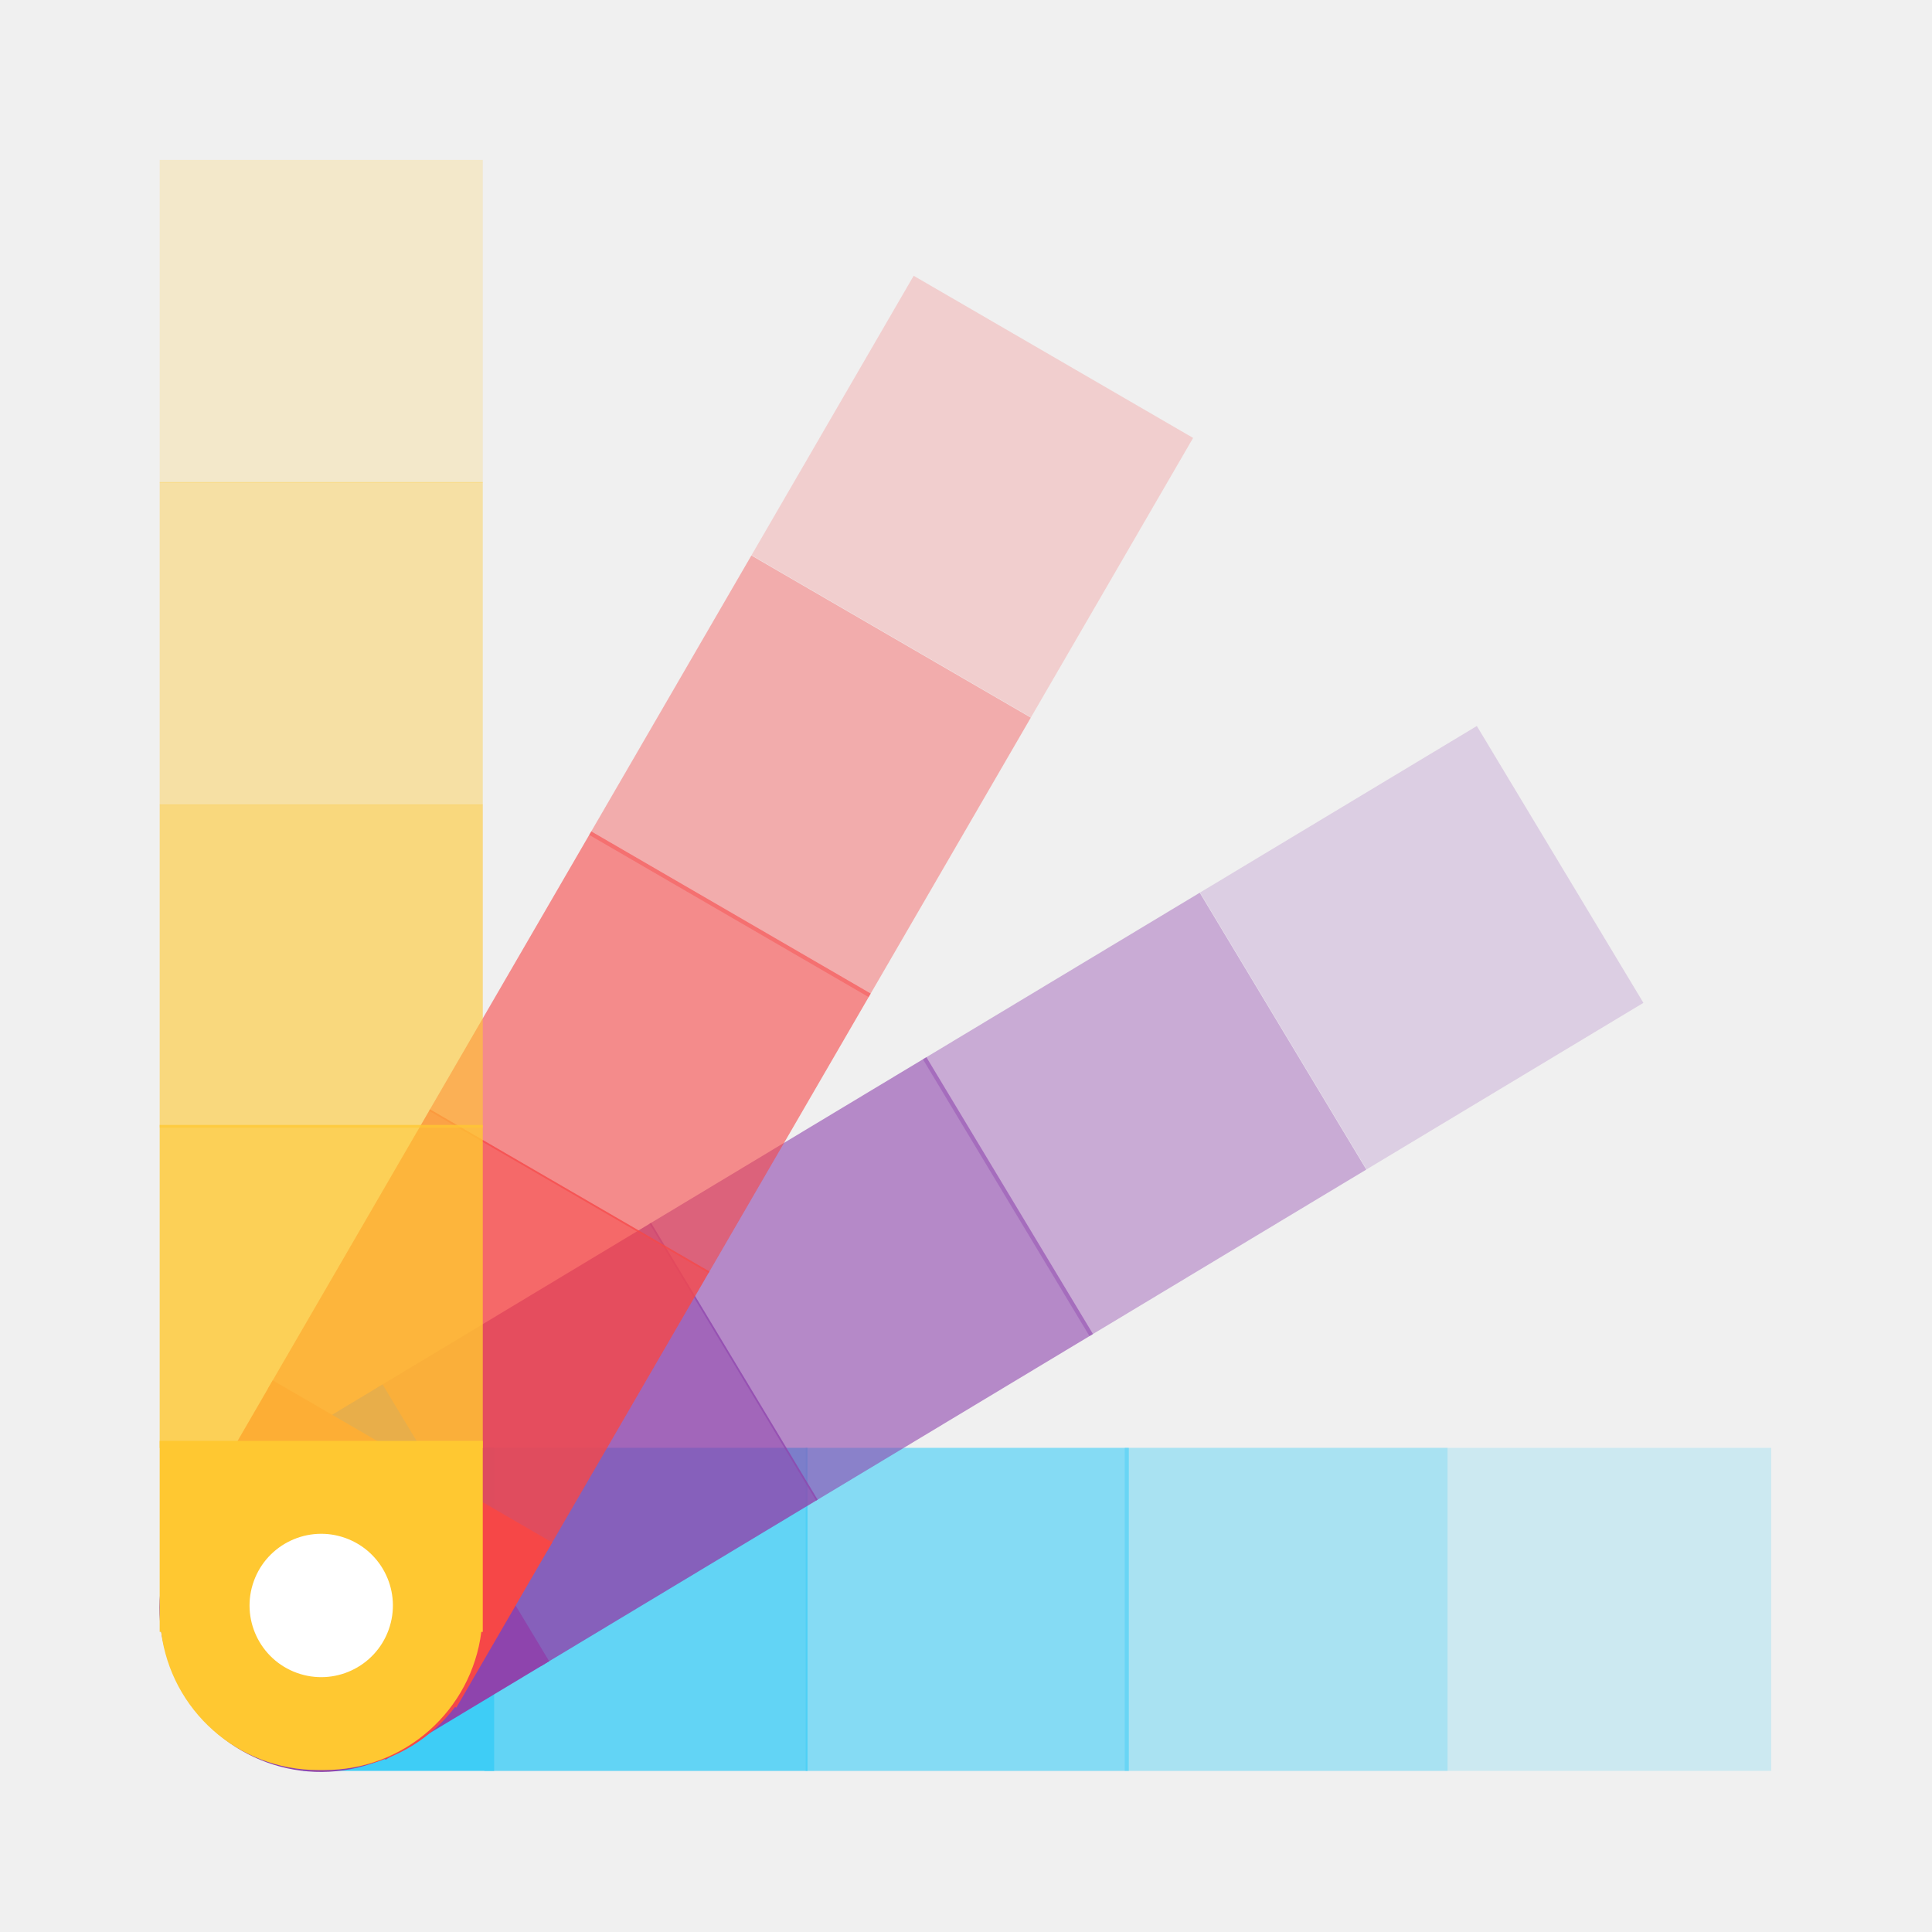
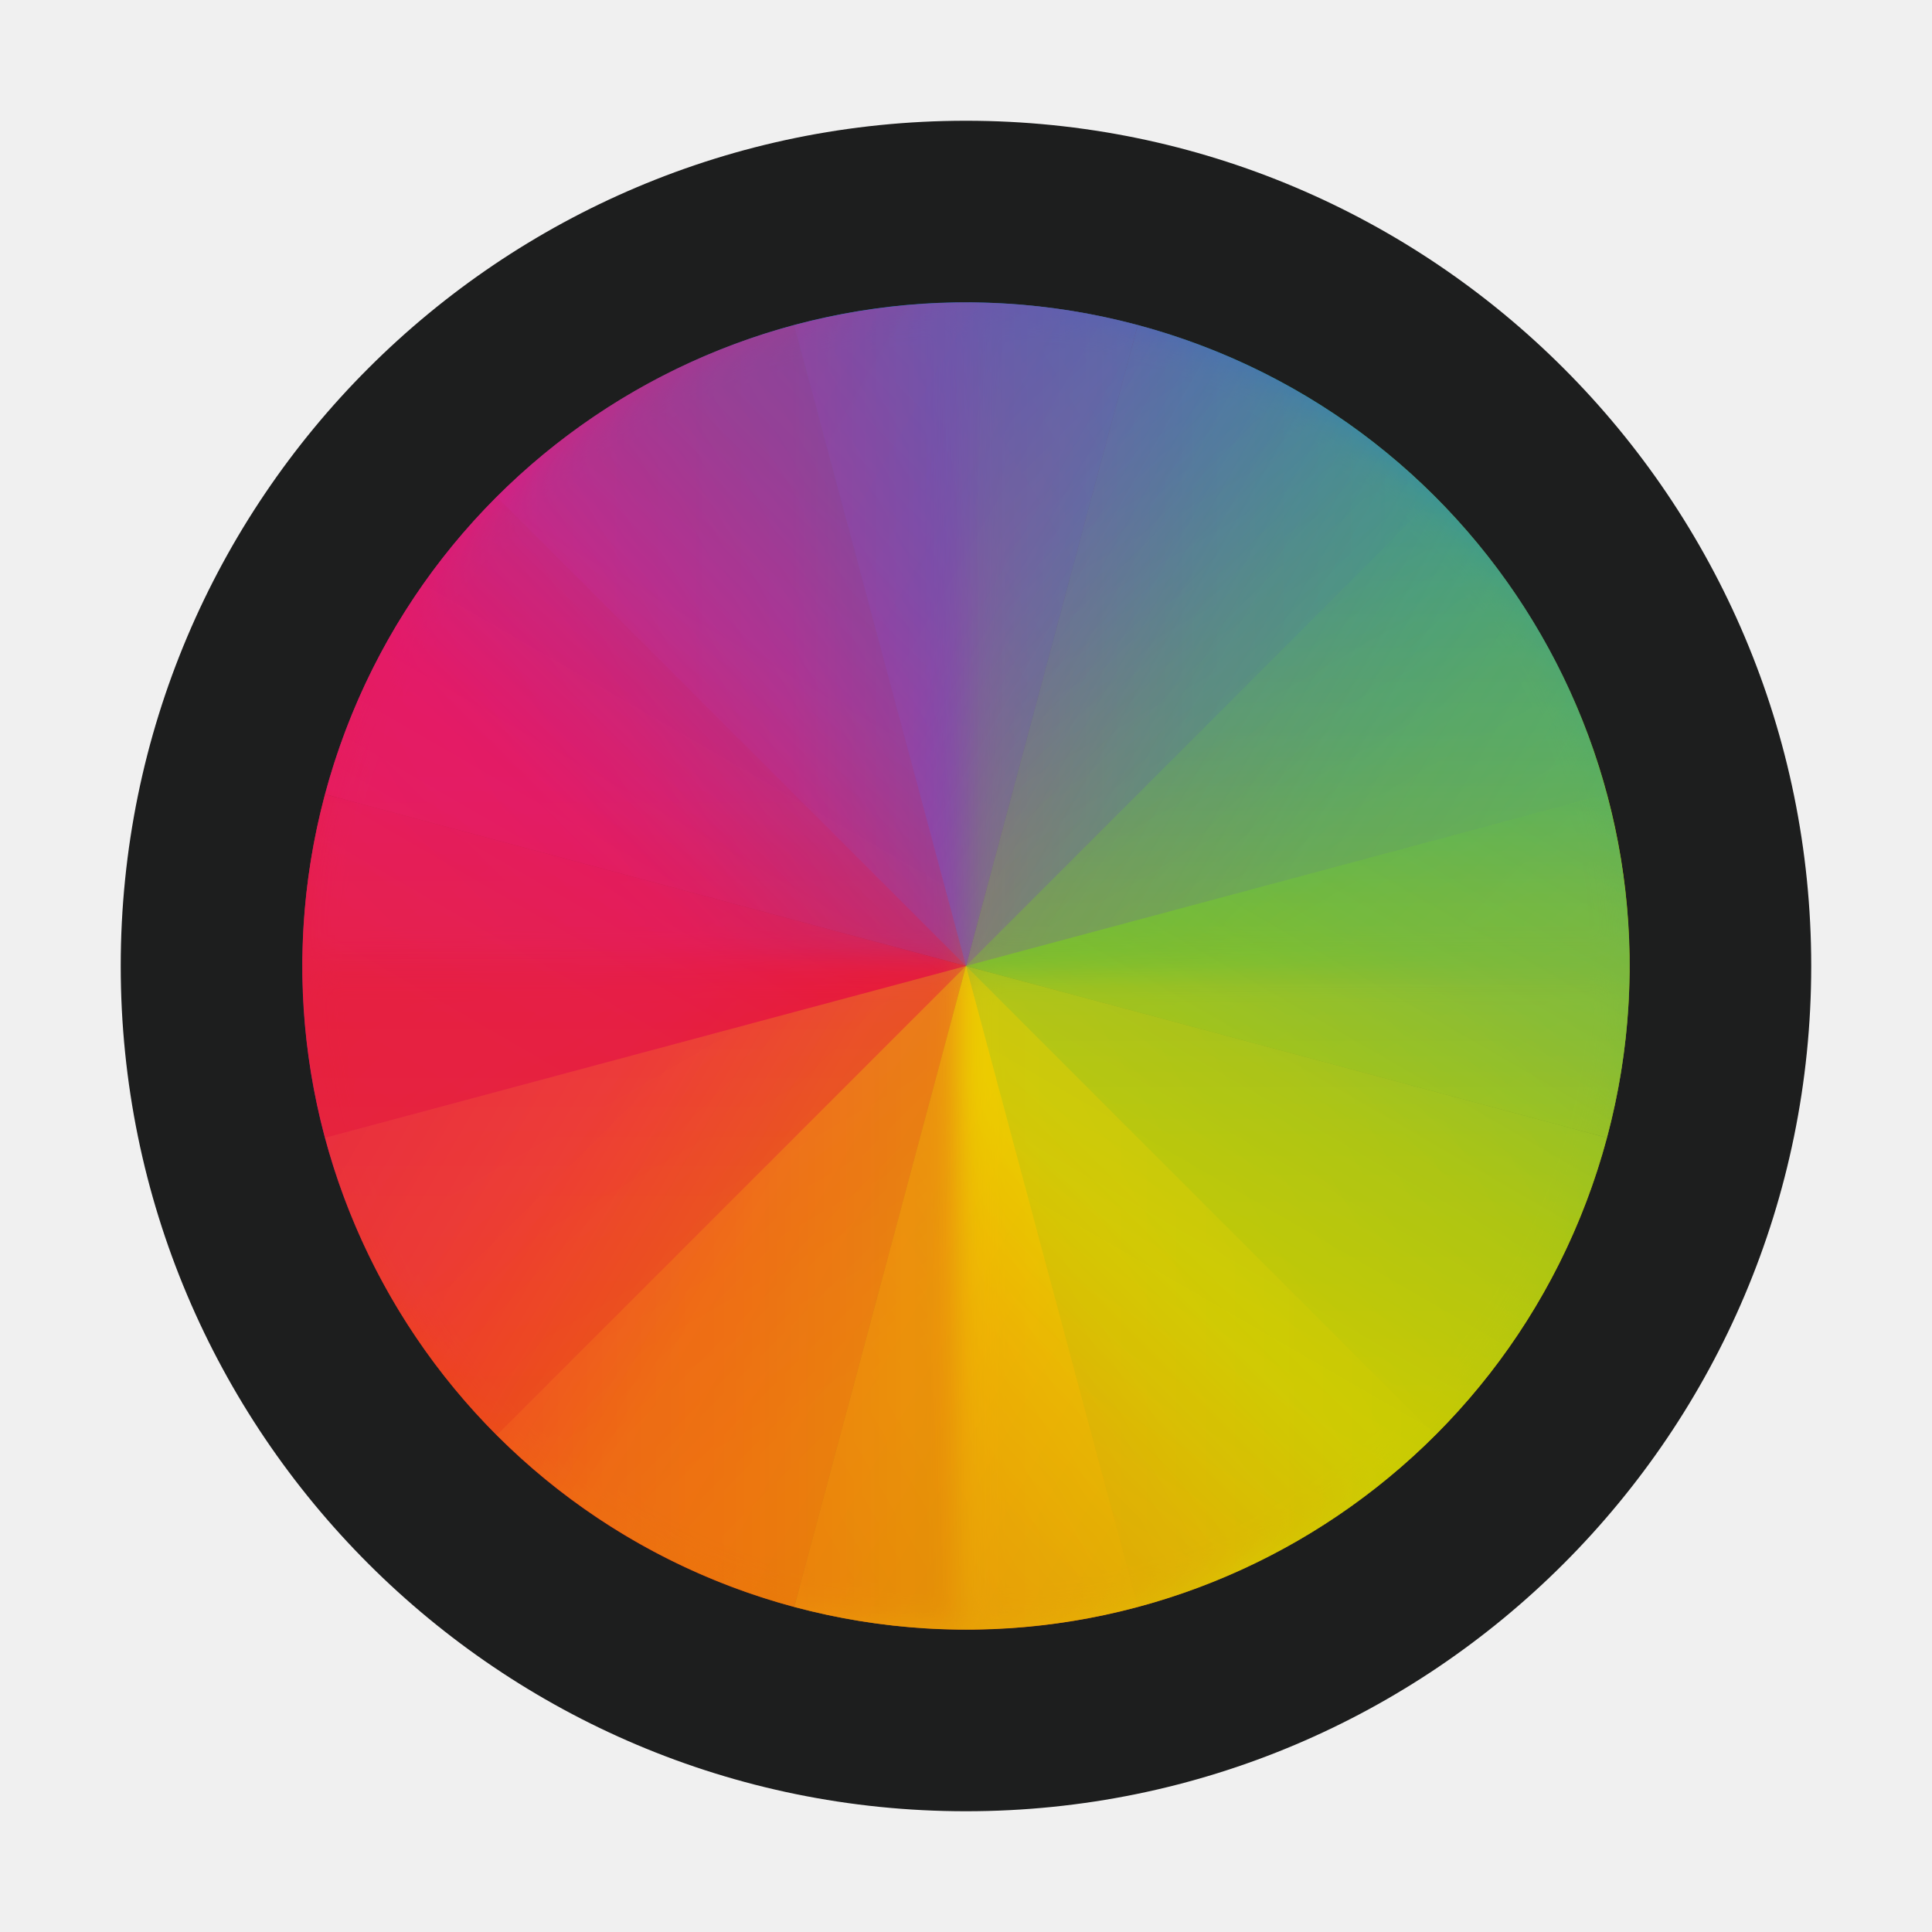
- <svg xmlns="http://www.w3.org/2000/svg" viewBox="0 0 204.8 204.8" height="204.8" width="204.8" version="1.1" id="svg2">
-   <defs id="defs6" />
-   <rect y="153.476" x="153.507" height="34.248" width="34.248" id="rect4145-7-4-7-3" style="opacity:0.2;fill:#3ecdf6;fill-opacity:1;fill-rule:evenodd;stroke:none;stroke-width:10.154;stroke-linecap:butt;stroke-linejoin:round;stroke-miterlimit:4;stroke-dasharray:none;stroke-dashoffset:0;stroke-opacity:1" />
-   <rect y="153.476" x="119.228" height="34.248" width="34.248" id="rect4145-7-4-7-3-2" style="opacity:0.4;fill:#3ecdf6;fill-opacity:1;fill-rule:evenodd;stroke:none;stroke-width:10.154;stroke-linecap:butt;stroke-linejoin:round;stroke-miterlimit:4;stroke-dasharray:none;stroke-dashoffset:0;stroke-opacity:1" />
-   <rect y="153.476" x="85.411" height="34.248" width="34.248" id="rect4145-7-4-7-3-8" style="opacity:0.6;fill:#3ecdf6;fill-opacity:1;fill-rule:evenodd;stroke:none;stroke-width:10.154;stroke-linecap:butt;stroke-linejoin:round;stroke-miterlimit:4;stroke-dasharray:none;stroke-dashoffset:0;stroke-opacity:1" />
-   <rect y="153.476" x="51.349" height="34.248" width="34.248" id="rect4145-7-4-7-3-8-0" style="opacity:0.8;fill:#3ecdf6;fill-opacity:1;fill-rule:evenodd;stroke:none;stroke-width:10.154;stroke-linecap:butt;stroke-linejoin:round;stroke-miterlimit:4;stroke-dasharray:none;stroke-dashoffset:0;stroke-opacity:1" />
-   <rect transform="rotate(-31.03487)" y="146.654" x="60.216" height="34.248" width="34.248" id="rect4145-7-4-7-3-6" style="opacity:0.2;fill:#8e44ad;fill-opacity:1;fill-rule:evenodd;stroke:none;stroke-width:10.154;stroke-linecap:butt;stroke-linejoin:round;stroke-miterlimit:4;stroke-dasharray:none;stroke-dashoffset:0;stroke-opacity:1" />
-   <path id="rect4145-7-4-77-9" d="m 52.381,153.476 -17.453,0 -0.641,0 -2.154,0 0,0.152 c -8.282,1.054 -14.648,8.075 -14.648,16.652 l 0,0.641 c 0,8.577 6.367,15.597 14.648,16.65 l 0,0.152 2.154,0 0.641,0 17.453,0 z" style="opacity:1;fill:#3ecdf6;fill-opacity:1;fill-rule:evenodd;stroke:none;stroke-width:10.154;stroke-linecap:butt;stroke-linejoin:round;stroke-miterlimit:4;stroke-dasharray:none;stroke-dashoffset:0;stroke-opacity:1" />
-   <rect transform="rotate(-31.03487)" y="146.654" x="25.937" height="34.248" width="34.248" id="rect4145-7-4-7-3-2-4" style="opacity:0.4;fill:#8e44ad;fill-opacity:1;fill-rule:evenodd;stroke:none;stroke-width:10.154;stroke-linecap:butt;stroke-linejoin:round;stroke-miterlimit:4;stroke-dasharray:none;stroke-dashoffset:0;stroke-opacity:1" />
-   <rect y="16.949" x="16.928" height="34.248" width="34.248" id="rect4145" style="opacity:0.2;fill:#ffc831;fill-opacity:1;fill-rule:evenodd;stroke:none;stroke-width:10.154;stroke-linecap:butt;stroke-linejoin:round;stroke-miterlimit:4;stroke-dasharray:none;stroke-dashoffset:0;stroke-opacity:1" />
-   <rect transform="rotate(-31.03487)" y="146.654" x="-7.88" height="34.248" width="34.248" id="rect4145-7-4-7-3-8-4" style="opacity:0.6;fill:#8e44ad;fill-opacity:1;fill-rule:evenodd;stroke:none;stroke-width:10.154;stroke-linecap:butt;stroke-linejoin:round;stroke-miterlimit:4;stroke-dasharray:none;stroke-dashoffset:0;stroke-opacity:1" />
-   <rect transform="rotate(-59.87528)" y="98.443" x="-10.924" height="34.248" width="34.248" id="rect4145-7-4-7-3-6-8" style="opacity:0.2;fill:#f64747;fill-opacity:1;fill-rule:evenodd;stroke:none;stroke-width:10.154;stroke-linecap:butt;stroke-linejoin:round;stroke-miterlimit:4;stroke-dasharray:none;stroke-dashoffset:0;stroke-opacity:1" />
-   <rect y="51.097" x="16.928" height="34.248" width="34.248" id="rect4145-7" style="opacity:0.4;fill:#ffc831;fill-opacity:1;fill-rule:evenodd;stroke:none;stroke-width:10.154;stroke-linecap:butt;stroke-linejoin:round;stroke-miterlimit:4;stroke-dasharray:none;stroke-dashoffset:0;stroke-opacity:1" />
-   <rect transform="rotate(-59.87528)" y="98.443" x="-45.203" height="34.248" width="34.248" id="rect4145-7-4-7-3-2-4-0" style="opacity:0.4;fill:#f64747;fill-opacity:1;fill-rule:evenodd;stroke:none;stroke-width:10.154;stroke-linecap:butt;stroke-linejoin:round;stroke-miterlimit:4;stroke-dasharray:none;stroke-dashoffset:0;stroke-opacity:1" />
-   <rect transform="rotate(-31.03487)" y="146.654" x="-41.942" height="34.248" width="34.248" id="rect4145-7-4-7-3-8-0-9" style="opacity:0.8;fill:#8e44ad;fill-opacity:1;fill-rule:evenodd;stroke:none;stroke-width:10.154;stroke-linecap:butt;stroke-linejoin:round;stroke-miterlimit:4;stroke-dasharray:none;stroke-dashoffset:0;stroke-opacity:1" />
-   <rect transform="rotate(-59.87528)" y="98.443" x="-79.02" height="34.248" width="34.248" id="rect4145-7-4-7-3-8-4-4" style="opacity:0.6;fill:#f64747;fill-opacity:1;fill-rule:evenodd;stroke:none;stroke-width:10.154;stroke-linecap:butt;stroke-linejoin:round;stroke-miterlimit:4;stroke-dasharray:none;stroke-dashoffset:0;stroke-opacity:1" />
-   <rect transform="rotate(-59.87528)" y="98.443" x="-113.082" height="34.248" width="34.248" id="rect4145-7-4-7-3-8-0-9-3" style="opacity:0.8;fill:#f64747;fill-opacity:1;fill-rule:evenodd;stroke:none;stroke-width:10.154;stroke-linecap:butt;stroke-linejoin:round;stroke-miterlimit:4;stroke-dasharray:none;stroke-dashoffset:0;stroke-opacity:1" />
-   <rect y="85.292" x="16.928" height="34.248" width="34.248" id="rect4145-7-4" style="opacity:0.6;fill:#ffc831;fill-opacity:1;fill-rule:evenodd;stroke:none;stroke-width:10.154;stroke-linecap:butt;stroke-linejoin:round;stroke-miterlimit:4;stroke-dasharray:none;stroke-dashoffset:0;stroke-opacity:1" />
-   <path id="rect4145-7-4-77-9-7" d="m 40.555,146.752 -14.955,8.998 -0.549,0.33 -1.846,1.111 0.079,0.131 c -6.553,5.173 -8.388,14.471 -3.966,21.821 l 0.33,0.549 c 4.422,7.349 13.496,10.082 21.136,6.715 l 0.079,0.131 1.846,-1.111 0.549,-0.33 14.955,-8.998 z" style="opacity:1;fill:#8e44ad;fill-opacity:1;fill-rule:evenodd;stroke:none;stroke-width:10.154;stroke-linecap:butt;stroke-linejoin:round;stroke-miterlimit:4;stroke-dasharray:none;stroke-dashoffset:0;stroke-opacity:1" />
-   <path id="rect4145-7-4-77-9-7-3" d="m 28.911,146.322 -8.759,15.096 -0.322,0.554 -1.081,1.863 0.132,0.076 c -3.245,7.692 -0.367,16.723 7.051,21.027 l 0.554,0.322 c 7.419,4.305 16.686,2.321 21.753,-4.313 l 0.132,0.076 1.081,-1.863 0.322,-0.554 8.759,-15.096 z" style="opacity:1;fill:#f64747;fill-opacity:1;fill-rule:evenodd;stroke:none;stroke-width:10.154;stroke-linecap:butt;stroke-linejoin:round;stroke-miterlimit:4;stroke-dasharray:none;stroke-dashoffset:0;stroke-opacity:1" />
-   <rect y="119.247" x="16.928" height="34.248" width="34.248" id="rect4145-7-4-7" style="opacity:0.8;fill:#ffc831;fill-opacity:1;fill-rule:evenodd;stroke:none;stroke-width:10.154;stroke-linecap:butt;stroke-linejoin:round;stroke-miterlimit:4;stroke-dasharray:none;stroke-dashoffset:0;stroke-opacity:1" />
-   <path id="rect4145-7-4-77" d="m 16.928,152.738 0,17.453 0,0.641 0,2.154 0.152,0 c 1.054,8.282 8.075,14.648 16.652,14.648 l 0.641,0 c 8.577,0 15.597,-6.367 16.65,-14.648 l 0.152,0 0,-2.154 0,-0.641 0,-17.453 z" style="opacity:1;fill:#ffc831;fill-opacity:1;fill-rule:evenodd;stroke:none;stroke-width:10.154;stroke-linecap:butt;stroke-linejoin:round;stroke-miterlimit:4;stroke-dasharray:none;stroke-dashoffset:0;stroke-opacity:1" />
-   <path d="m 41.189,172.788 a 7.597,7.597 0 0 1 -9.733,4.539 7.597,7.597 0 0 1 -4.547,-9.729 7.597,7.597 0 0 1 9.725,-4.555 7.597,7.597 0 0 1 4.563,9.721" id="path4326" style="opacity:1;fill:#ffffff;fill-opacity:1;fill-rule:evenodd;stroke:none;stroke-width:10.001;stroke-linecap:butt;stroke-linejoin:round;stroke-miterlimit:4;stroke-dasharray:none;stroke-dashoffset:0;stroke-opacity:1" />
+ <svg xmlns="http://www.w3.org/2000/svg" xmlns:xlink="http://www.w3.org/1999/xlink" width="32" height="32" id="svg5453" version="1.1">
+   <defs id="defs5455">
+     <linearGradient xlink:href="#linearGradient4288" id="linearGradient4274" x1="8" y1="24" x2="24" y2="8" gradientUnits="userSpaceOnUse" />
+     <linearGradient id="linearGradient4288">
+       <stop id="stop4290" offset="0" style="stop-color:#e81877;stop-opacity:1" />
+       <stop style="stop-color:#dd1d8c;stop-opacity:1" offset="0.312" id="stop4294-9" />
+       <stop id="stop4296" offset="0.562" style="stop-color:#6d57b1;stop-opacity:1" />
+       <stop style="stop-color:#2a78c1;stop-opacity:1" offset="0.75" id="stop4298" />
+       <stop id="stop4292-2" offset="1" style="stop-color:#018dcb;stop-opacity:1" />
+     </linearGradient>
+     <clipPath clipPathUnits="userSpaceOnUse" id="clipPath4534">
+       <rect ry="16" y="8" x="8" height="32" width="32" id="rect4536" style="opacity:1;fill:url(#linearGradient4538);fill-opacity:1;stroke:none;stroke-width:2.8;stroke-miterlimit:4;stroke-dasharray:none;stroke-opacity:0.55" />
+     </clipPath>
+     <linearGradient xlink:href="#linearGradient4300" id="linearGradient4278" gradientUnits="userSpaceOnUse" x1="8" y1="24" x2="24" y2="8" gradientTransform="matrix(1,0,0,-1,384.5714,547.798)" />
+     <linearGradient id="linearGradient4300">
+       <stop style="stop-color:#e51561;stop-opacity:1" offset="0" id="stop4302" />
+       <stop id="stop4304" offset="0.312" style="stop-color:#e4156c;stop-opacity:1" />
+       <stop style="stop-color:#e71e2c;stop-opacity:1" offset="0.562" id="stop4306" />
+       <stop id="stop4308" offset="0.75" style="stop-color:#e8301e;stop-opacity:1" />
+       <stop style="stop-color:#e6320e;stop-opacity:1" offset="1" id="stop4310" />
+     </linearGradient>
+     <clipPath clipPathUnits="userSpaceOnUse" id="clipPath4584">
+       <rect ry="16" y="507.798" x="392.571" height="32" width="32" id="rect4586" style="opacity:1;fill:url(#linearGradient4588);fill-opacity:1;stroke:none;stroke-width:2.8;stroke-miterlimit:4;stroke-dasharray:none;stroke-opacity:0.55" />
+     </clipPath>
+     <linearGradient xlink:href="#linearGradient4328" id="linearGradient4284" gradientUnits="userSpaceOnUse" x1="8" y1="24" x2="24" y2="8" gradientTransform="matrix(-1,0,0,1,432.5714,499.798)" />
+     <linearGradient id="linearGradient4328">
+       <stop style="stop-color:#bec900;stop-opacity:1" offset="0" id="stop4330" />
+       <stop id="stop4332" offset="0.312" style="stop-color:#9ec80a;stop-opacity:1" />
+       <stop style="stop-color:#71b93d;stop-opacity:1" offset="0.562" id="stop4334" />
+       <stop id="stop4336" offset="0.75" style="stop-color:#35a48f;stop-opacity:1" />
+       <stop style="stop-color:#018fca;stop-opacity:1" offset="1" id="stop4338" />
+     </linearGradient>
+     <clipPath clipPathUnits="userSpaceOnUse" id="clipPath4550">
+       <rect ry="16" y="507.798" x="392.571" height="32" width="32" id="rect4552" style="opacity:1;fill:url(#linearGradient4554);fill-opacity:1;stroke:none;stroke-width:2.8;stroke-miterlimit:4;stroke-dasharray:none;stroke-opacity:0.55" />
+     </clipPath>
+     <linearGradient xlink:href="#linearGradient4316" id="linearGradient4286" gradientUnits="userSpaceOnUse" gradientTransform="matrix(-1,0,0,-1,432.5714,547.798)" x1="8" y1="24" x2="24" y2="8" />
+     <linearGradient id="linearGradient4316">
+       <stop id="stop4318" offset="0" style="stop-color:#c1cc00;stop-opacity:1" />
+       <stop style="stop-color:#dfcd00;stop-opacity:1" offset="0.312" id="stop4320" />
+       <stop id="stop4322" offset="0.562" style="stop-color:#f0cc00;stop-opacity:1" />
+       <stop style="stop-color:#fd8c08;stop-opacity:1" offset="0.75" id="stop4324" />
+       <stop id="stop4326" offset="1" style="stop-color:#f25c13;stop-opacity:1" />
+     </linearGradient>
+     <clipPath clipPathUnits="userSpaceOnUse" id="clipPath4568">
+       <rect ry="16" y="507.798" x="392.571" height="32" width="32" id="rect4570" style="opacity:1;fill:url(#linearGradient4572);fill-opacity:1;stroke:none;stroke-width:2.8;stroke-miterlimit:4;stroke-dasharray:none;stroke-opacity:0.55" />
+     </clipPath>
+     <clipPath clipPathUnits="userSpaceOnUse" id="clipPath4528">
+       <rect ry="16" y="8" x="8" height="32" width="32" id="rect4530" style="opacity:1;fill:url(#linearGradient4532);fill-opacity:1;stroke:none;stroke-width:2.8;stroke-miterlimit:4;stroke-dasharray:none;stroke-opacity:0.55" />
+     </clipPath>
+     <filter style="color-interpolation-filters:sRGB" id="filter4390" x="-0.06" width="1.12" y="-0.06" height="1.12">
+       <feGaussianBlur stdDeviation="0.4" id="feGaussianBlur4392" />
+     </filter>
+     <clipPath clipPathUnits="userSpaceOnUse" id="clipPath4578">
+       <rect ry="16" y="507.798" x="392.571" height="32" width="32" id="rect4580" style="opacity:1;fill:url(#linearGradient4582);fill-opacity:1;stroke:none;stroke-width:2.8;stroke-miterlimit:4;stroke-dasharray:none;stroke-opacity:0.55" />
+     </clipPath>
+     <filter style="color-interpolation-filters:sRGB" id="filter4412" x="-0.06" width="1.12" y="-0.06" height="1.12">
+       <feGaussianBlur stdDeviation="0.4" id="feGaussianBlur4414" />
+     </filter>
+     <clipPath clipPathUnits="userSpaceOnUse" id="clipPath4562">
+       <rect ry="16" y="507.798" x="392.571" height="32" width="32" id="rect4564" style="opacity:1;fill:url(#linearGradient4566);fill-opacity:1;stroke:none;stroke-width:2.8;stroke-miterlimit:4;stroke-dasharray:none;stroke-opacity:0.55" />
+     </clipPath>
+     <filter style="color-interpolation-filters:sRGB" id="filter4482" x="-0.06" width="1.12" y="-0.06" height="1.12">
+       <feGaussianBlur stdDeviation="0.4" id="feGaussianBlur4484" />
+     </filter>
+     <clipPath clipPathUnits="userSpaceOnUse" id="clipPath4544">
+       <rect ry="16" y="507.798" x="392.571" height="32" width="32" id="rect4546" style="opacity:1;fill:url(#linearGradient4548);fill-opacity:1;stroke:none;stroke-width:2.8;stroke-miterlimit:4;stroke-dasharray:none;stroke-opacity:0.55" />
+     </clipPath>
+     <filter style="color-interpolation-filters:sRGB" id="filter4520" x="-0.06" width="1.12" y="-0.06" height="1.12">
+       <feGaussianBlur stdDeviation="0.4" id="feGaussianBlur4522" />
+     </filter>
+     <clipPath id="clipPath4528-1" clipPathUnits="userSpaceOnUse">
+       <rect style="opacity:1;fill:url(#linearGradient4532);fill-opacity:1;stroke:none;stroke-width:2.8;stroke-miterlimit:4;stroke-dasharray:none;stroke-opacity:0.55" id="rect4530-7" width="32" height="32" x="8" y="8" ry="16" />
+     </clipPath>
+     <clipPath id="clipPath4578-8" clipPathUnits="userSpaceOnUse">
+       <rect style="opacity:1;fill:url(#linearGradient4582);fill-opacity:1;stroke:none;stroke-width:2.8;stroke-miterlimit:4;stroke-dasharray:none;stroke-opacity:0.55" id="rect4580-7" width="32" height="32" x="392.571" y="507.798" ry="16" />
+     </clipPath>
+     <clipPath id="clipPath4562-8" clipPathUnits="userSpaceOnUse">
+       <rect style="opacity:1;fill:url(#linearGradient4566);fill-opacity:1;stroke:none;stroke-width:2.8;stroke-miterlimit:4;stroke-dasharray:none;stroke-opacity:0.55" id="rect4564-8" width="32" height="32" x="392.571" y="507.798" ry="16" />
+     </clipPath>
+     <clipPath id="clipPath4544-1" clipPathUnits="userSpaceOnUse">
+       <rect style="opacity:1;fill:url(#linearGradient4548);fill-opacity:1;stroke:none;stroke-width:2.8;stroke-miterlimit:4;stroke-dasharray:none;stroke-opacity:0.55" id="rect4546-1" width="32" height="32" x="392.571" y="507.798" ry="16" />
+     </clipPath>
+     <linearGradient xlink:href="#linearGradient4288" id="linearGradient4467" gradientUnits="userSpaceOnUse" x1="8" y1="24" x2="24" y2="8" />
+     <linearGradient xlink:href="#linearGradient4300" id="linearGradient4469" gradientUnits="userSpaceOnUse" gradientTransform="matrix(1,0,0,-1,384.5714,547.798)" x1="8" y1="24" x2="24" y2="8" />
+     <linearGradient xlink:href="#linearGradient4328" id="linearGradient4471" gradientUnits="userSpaceOnUse" gradientTransform="matrix(-1,0,0,1,432.5714,499.798)" x1="8" y1="24" x2="24" y2="8" />
+     <linearGradient xlink:href="#linearGradient4316" id="linearGradient4473" gradientUnits="userSpaceOnUse" gradientTransform="matrix(-1,0,0,-1,432.5714,547.798)" x1="8" y1="24" x2="24" y2="8" />
+     <linearGradient xlink:href="#linearGradient4288" id="linearGradient4475" gradientUnits="userSpaceOnUse" x1="8" y1="24" x2="24" y2="8" />
+     <linearGradient xlink:href="#linearGradient4300" id="linearGradient4477" gradientUnits="userSpaceOnUse" gradientTransform="matrix(1,0,0,-1,384.5714,547.798)" x1="8" y1="24" x2="24" y2="8" />
+     <linearGradient xlink:href="#linearGradient4316" id="linearGradient4479" gradientUnits="userSpaceOnUse" gradientTransform="matrix(-1,0,0,-1,432.5714,547.798)" x1="8" y1="24" x2="24" y2="8" />
+     <linearGradient xlink:href="#linearGradient4328" id="linearGradient4481" gradientUnits="userSpaceOnUse" gradientTransform="matrix(-1,0,0,1,432.5714,499.798)" x1="8" y1="24" x2="24" y2="8" />
+     <linearGradient xlink:href="#linearGradient4288" id="linearGradient4483" gradientUnits="userSpaceOnUse" x1="8" y1="24" x2="24" y2="8" />
+     <linearGradient xlink:href="#linearGradient4300" id="linearGradient4485" gradientUnits="userSpaceOnUse" gradientTransform="matrix(1,0,0,-1,384.5714,547.798)" x1="8" y1="24" x2="24" y2="8" />
+     <linearGradient xlink:href="#linearGradient4316" id="linearGradient4487" gradientUnits="userSpaceOnUse" gradientTransform="matrix(-1,0,0,-1,432.5714,547.798)" x1="8" y1="24" x2="24" y2="8" />
+     <linearGradient xlink:href="#linearGradient4328" id="linearGradient4489" gradientUnits="userSpaceOnUse" gradientTransform="matrix(-1,0,0,1,432.5714,499.798)" x1="8" y1="24" x2="24" y2="8" />
+   </defs>
+   <g id="layer1" transform="translate(-384.5714,-515.798)">
+     <rect style="opacity:1;fill:#1d1e1e;fill-opacity:1;stroke:none" id="rect4130" width="28" height="28" x="386.571" y="517.798" ry="14" />
+     <g id="g4612" transform="matrix(0.663471,0.1777765,-0.1777765,0.6634708,222.6151,111.6389)">
+       <path clip-path="url(#clipPath4534)" id="rect4263" transform="translate(384.5714,499.798)" d="M 24,8 C 15.136,8 8,15.136 8,24 l 16,0 0,-16 z" style="opacity:1;fill:url(#linearGradient4467);fill-opacity:1;stroke:none;stroke-width:2.8;stroke-miterlimit:4;stroke-dasharray:none;stroke-opacity:0.55" />
+       <path clip-path="url(#clipPath4584)" style="opacity:1;fill:url(#linearGradient4469);fill-opacity:1;stroke:none;stroke-width:2.8;stroke-miterlimit:4;stroke-dasharray:none;stroke-opacity:0.55" d="m 408.571,539.798 c -8.864,0 -16,-7.136 -16,-16 l 16,0 0,16 z" id="path4276" />
+       <path clip-path="url(#clipPath4550)" style="opacity:1;fill:url(#linearGradient4471);fill-opacity:1;stroke:none;stroke-width:2.8;stroke-miterlimit:4;stroke-dasharray:none;stroke-opacity:0.55" d="m 408.571,507.798 c 8.864,0 16,7.136 16,16 l -16,0 0,-16 z" id="path4280" />
+       <path clip-path="url(#clipPath4568)" id="path4282" d="m 408.571,539.798 c 8.864,0 16,-7.136 16,-16 l -16,0 0,16 z" style="opacity:1;fill:url(#linearGradient4473);fill-opacity:1;stroke:none;stroke-width:2.8;stroke-miterlimit:4;stroke-dasharray:none;stroke-opacity:0.55" />
+     </g>
+     <g id="g4590" transform="matrix(0.6868757,0,0,0.6868755,119.9336,172.014)" style="opacity:0.7">
+       <path clip-path="url(#clipPath4528)" style="opacity:1;fill:url(#linearGradient4475);fill-opacity:1;stroke:none;stroke-width:2.8;stroke-miterlimit:4;stroke-dasharray:none;stroke-opacity:0.55;filter:url(#filter4390)" d="M 24,8 C 15.136,8 8,15.136 8,24 l 16,0 0,-16 z" transform="translate(384.5714,499.798)" id="path4340" />
+       <path clip-path="url(#clipPath4578)" id="path4394" d="m 408.571,539.798 c -8.864,0 -16,-7.136 -16,-16 l 16,0 0,16 z" style="opacity:1;fill:url(#linearGradient4477);fill-opacity:1;stroke:none;stroke-width:2.8;stroke-miterlimit:4;stroke-dasharray:none;stroke-opacity:0.55;filter:url(#filter4412)" />
+       <path clip-path="url(#clipPath4562)" style="opacity:1;fill:url(#linearGradient4479);fill-opacity:1;stroke:none;stroke-width:2.8;stroke-miterlimit:4;stroke-dasharray:none;stroke-opacity:0.55;filter:url(#filter4482)" d="m 408.571,539.798 c 8.864,0 16,-7.136 16,-16 l -16,0 0,16 z" id="path4416" />
+       <path clip-path="url(#clipPath4544)" id="path4486" d="m 408.571,507.798 c 8.864,0 16,7.136 16,16 l -16,0 0,-16 z" style="opacity:1;fill:url(#linearGradient4481);fill-opacity:1;stroke:none;stroke-width:2.8;stroke-miterlimit:4;stroke-dasharray:none;stroke-opacity:0.55;filter:url(#filter4520)" />
+     </g>
+     <path clip-path="url(#clipPath4528)" style="opacity:0.35;fill:url(#linearGradient4483);fill-opacity:1;stroke:none;stroke-width:2.8;stroke-miterlimit:4;stroke-dasharray:none;stroke-opacity:0.55" d="M 24,8 C 15.136,8 8,15.136 8,24 l 16,0 0,-16 z" transform="matrix(0.4856945,0.4856943,-0.4856945,0.4856943,400.5714,508.4847)" id="path4320" />
+     <path clip-path="url(#clipPath4578)" id="path4322" d="m 408.571,539.798 c -8.864,0 -16,-7.136 -16,-16 l 16,0 0,16 z" style="opacity:0.35;fill:url(#linearGradient4485);fill-opacity:1;stroke:none;stroke-width:2.8;stroke-miterlimit:4;stroke-dasharray:none;stroke-opacity:0.55" transform="matrix(0.4856945,0.4856943,-0.4856945,0.4856943,456.5363,78.95144)" />
+     <path clip-path="url(#clipPath4562)" style="opacity:0.35;fill:url(#linearGradient4487);fill-opacity:1;stroke:none;stroke-width:2.8;stroke-miterlimit:4;stroke-dasharray:none;stroke-opacity:0.55" d="m 408.571,539.798 c 8.864,0 16,-7.136 16,-16 l -16,0 0,16 z" id="path4324" transform="matrix(0.4856945,0.4856943,-0.4856945,0.4856943,456.5363,78.95144)" />
+     <path clip-path="url(#clipPath4544)" id="path4326" d="m 408.571,507.798 c 8.864,0 16,7.136 16,16 l -16,0 0,-16 z" style="opacity:0.35;fill:url(#linearGradient4489);fill-opacity:1;stroke:none;stroke-width:2.8;stroke-miterlimit:4;stroke-dasharray:none;stroke-opacity:0.55" transform="matrix(0.4856945,0.4856943,-0.4856945,0.4856943,456.5363,78.95144)" />
+     <g id="g4594" transform="matrix(0.1777765,0.6634708,-0.663471,0.1777765,675.4618,167.6038)">
+       <path clip-path="url(#clipPath4528-1)" style="opacity:0.3;fill:url(#linearGradient4274);fill-opacity:1;stroke:none;stroke-width:2.8;stroke-miterlimit:4;stroke-dasharray:none;stroke-opacity:0.55" d="M 24,8 C 15.136,8 8,15.136 8,24 l 16,0 0,-16 z" transform="translate(384.5714,499.798)" id="path4340-7" />
+       <path transform="translate(-5.8251953e-6,1.0322571e-5)" clip-path="url(#clipPath4578-8)" id="path4394-4" d="m 408.571,539.798 c -8.864,0 -16,-7.136 -16,-16 l 16,0 0,16 z" style="opacity:0.3;fill:url(#linearGradient4278);fill-opacity:1;stroke:none;stroke-width:2.8;stroke-miterlimit:4;stroke-dasharray:none;stroke-opacity:0.55" />
+       <path transform="translate(-5.8251953e-6,1.0322571e-5)" clip-path="url(#clipPath4562-8)" style="opacity:0.3;fill:url(#linearGradient4286);fill-opacity:1;stroke:none;stroke-width:2.8;stroke-miterlimit:4;stroke-dasharray:none;stroke-opacity:0.55" d="m 408.571,539.798 c 8.864,0 16,-7.136 16,-16 l -16,0 0,16 z" id="path4416-6" />
+       <path transform="translate(-5.8251953e-6,1.0322571e-5)" clip-path="url(#clipPath4544-1)" id="path4486-5" d="m 408.571,507.798 c 8.864,0 16,7.136 16,16 l -16,0 0,-16 z" style="opacity:0.3;fill:url(#linearGradient4284);fill-opacity:1;stroke:none;stroke-width:2.8;stroke-miterlimit:4;stroke-dasharray:none;stroke-opacity:0.55" />
+     </g>
+   </g>
</svg>
